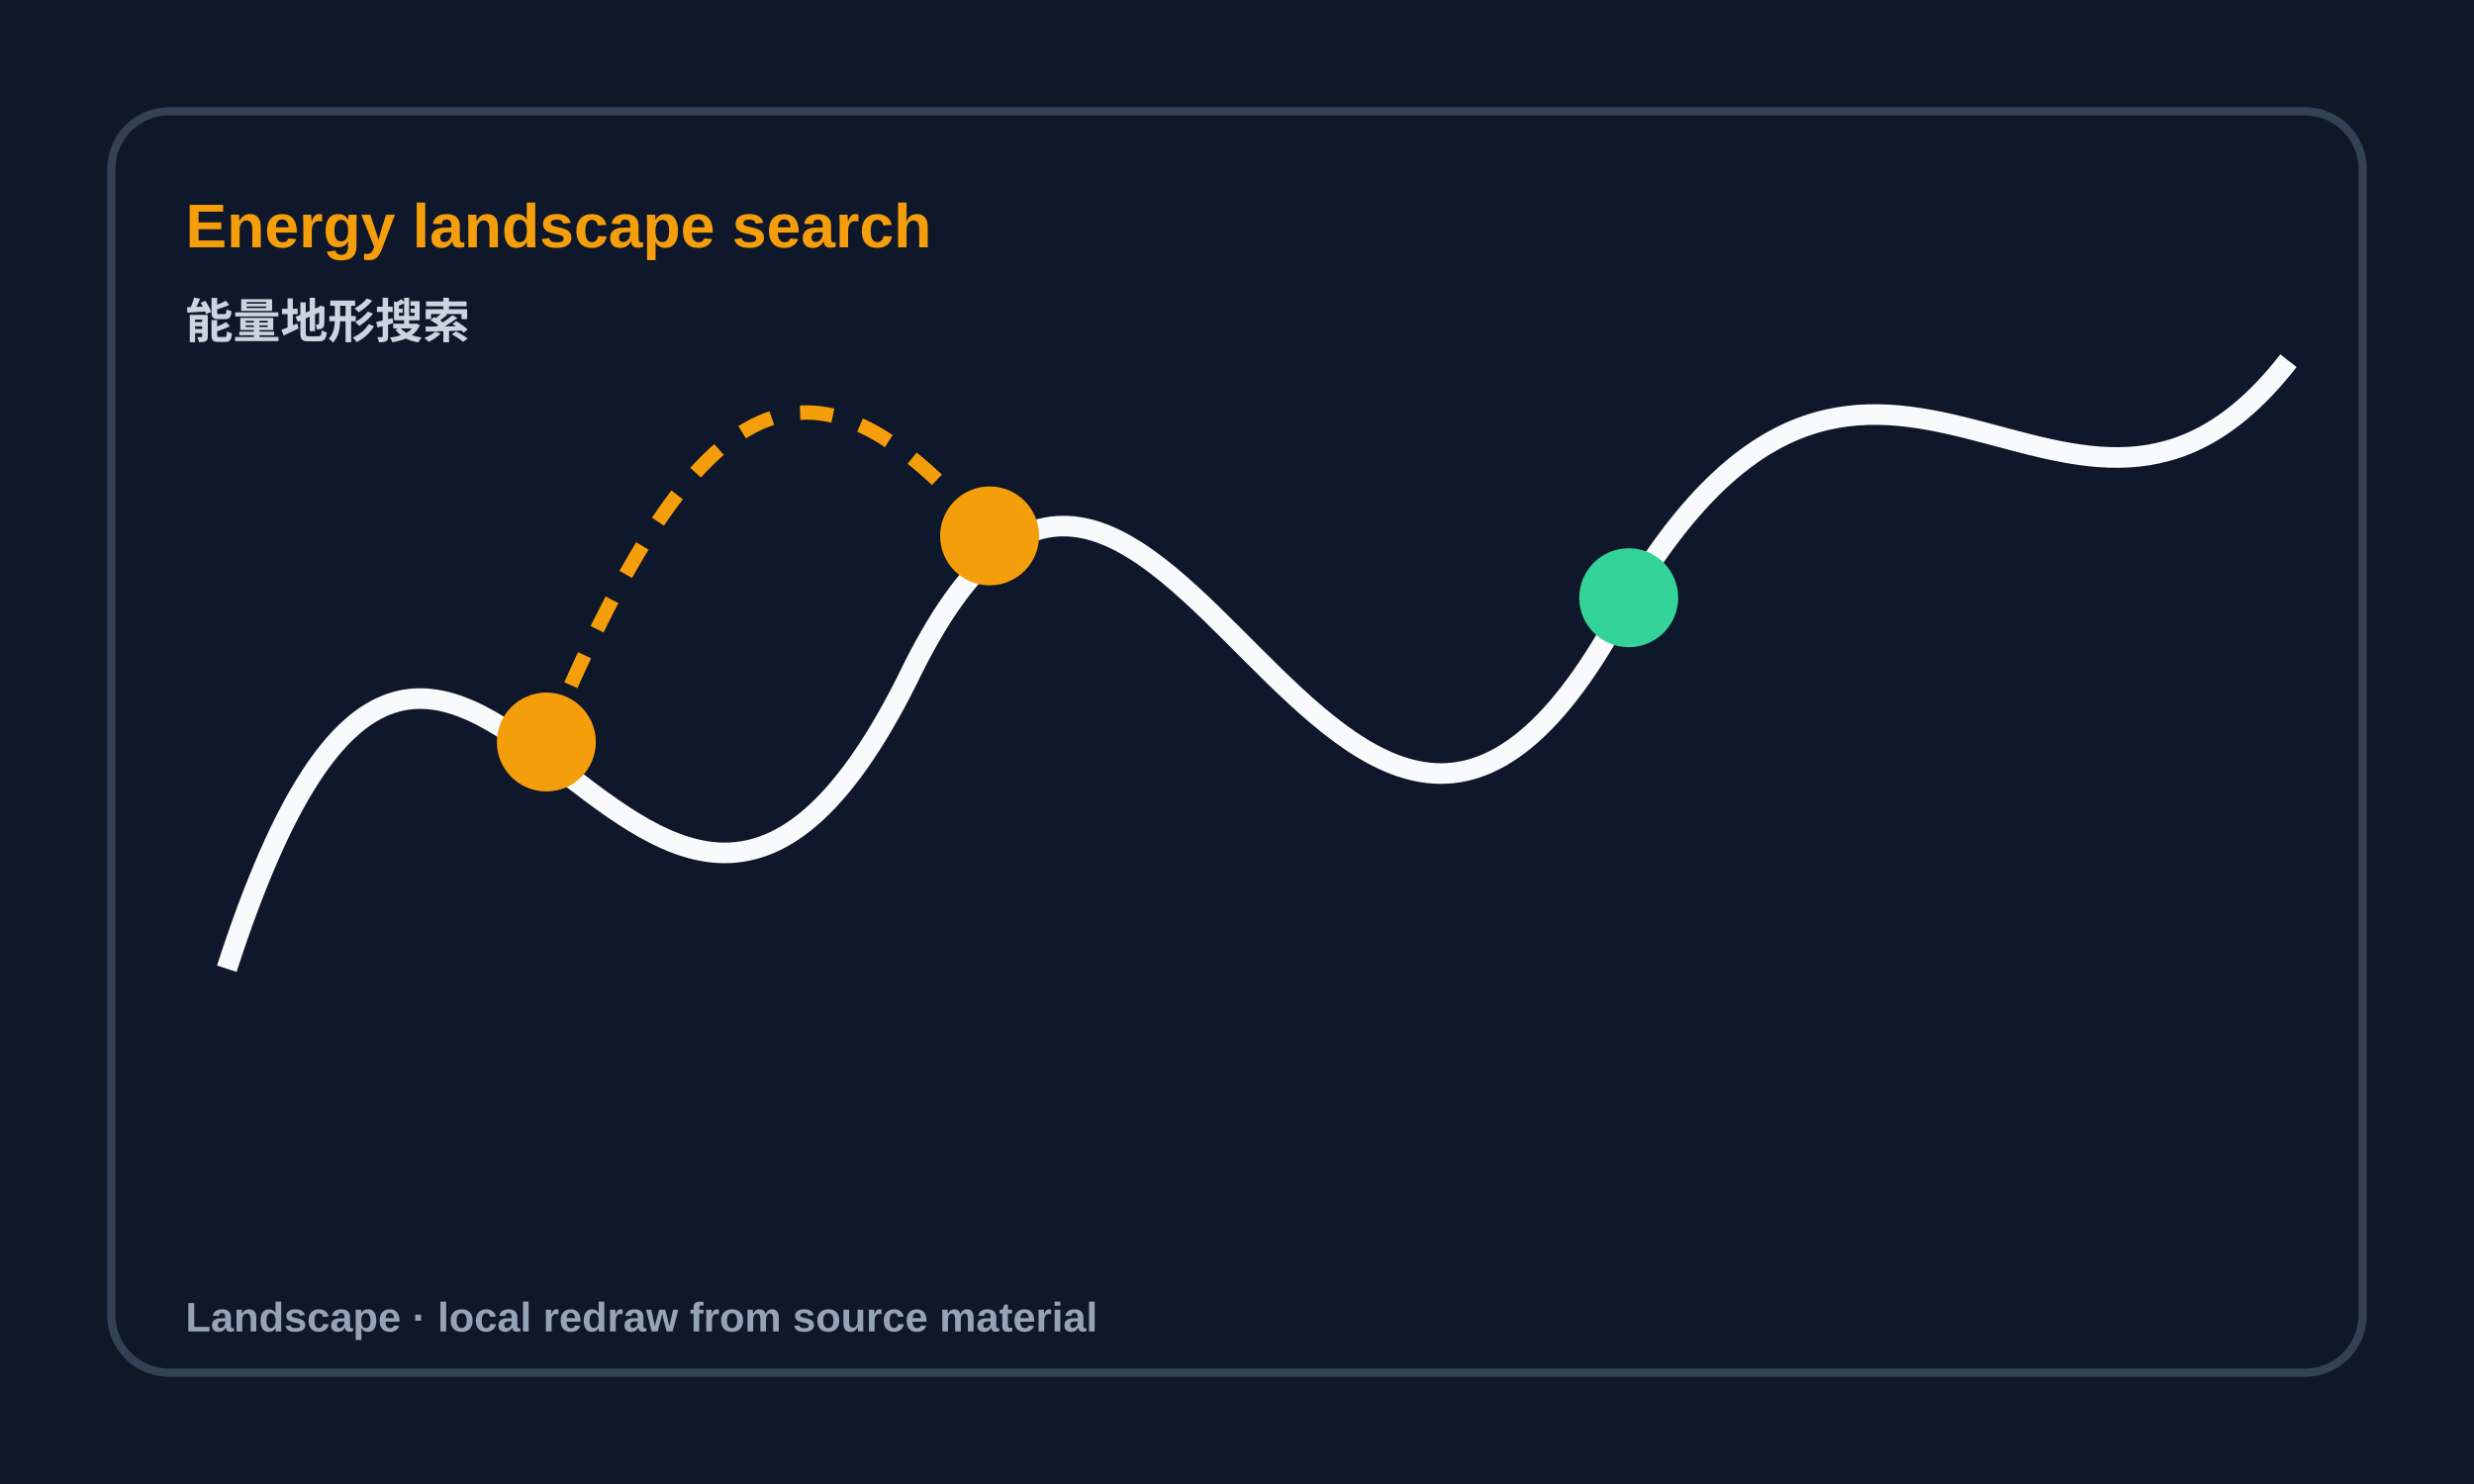
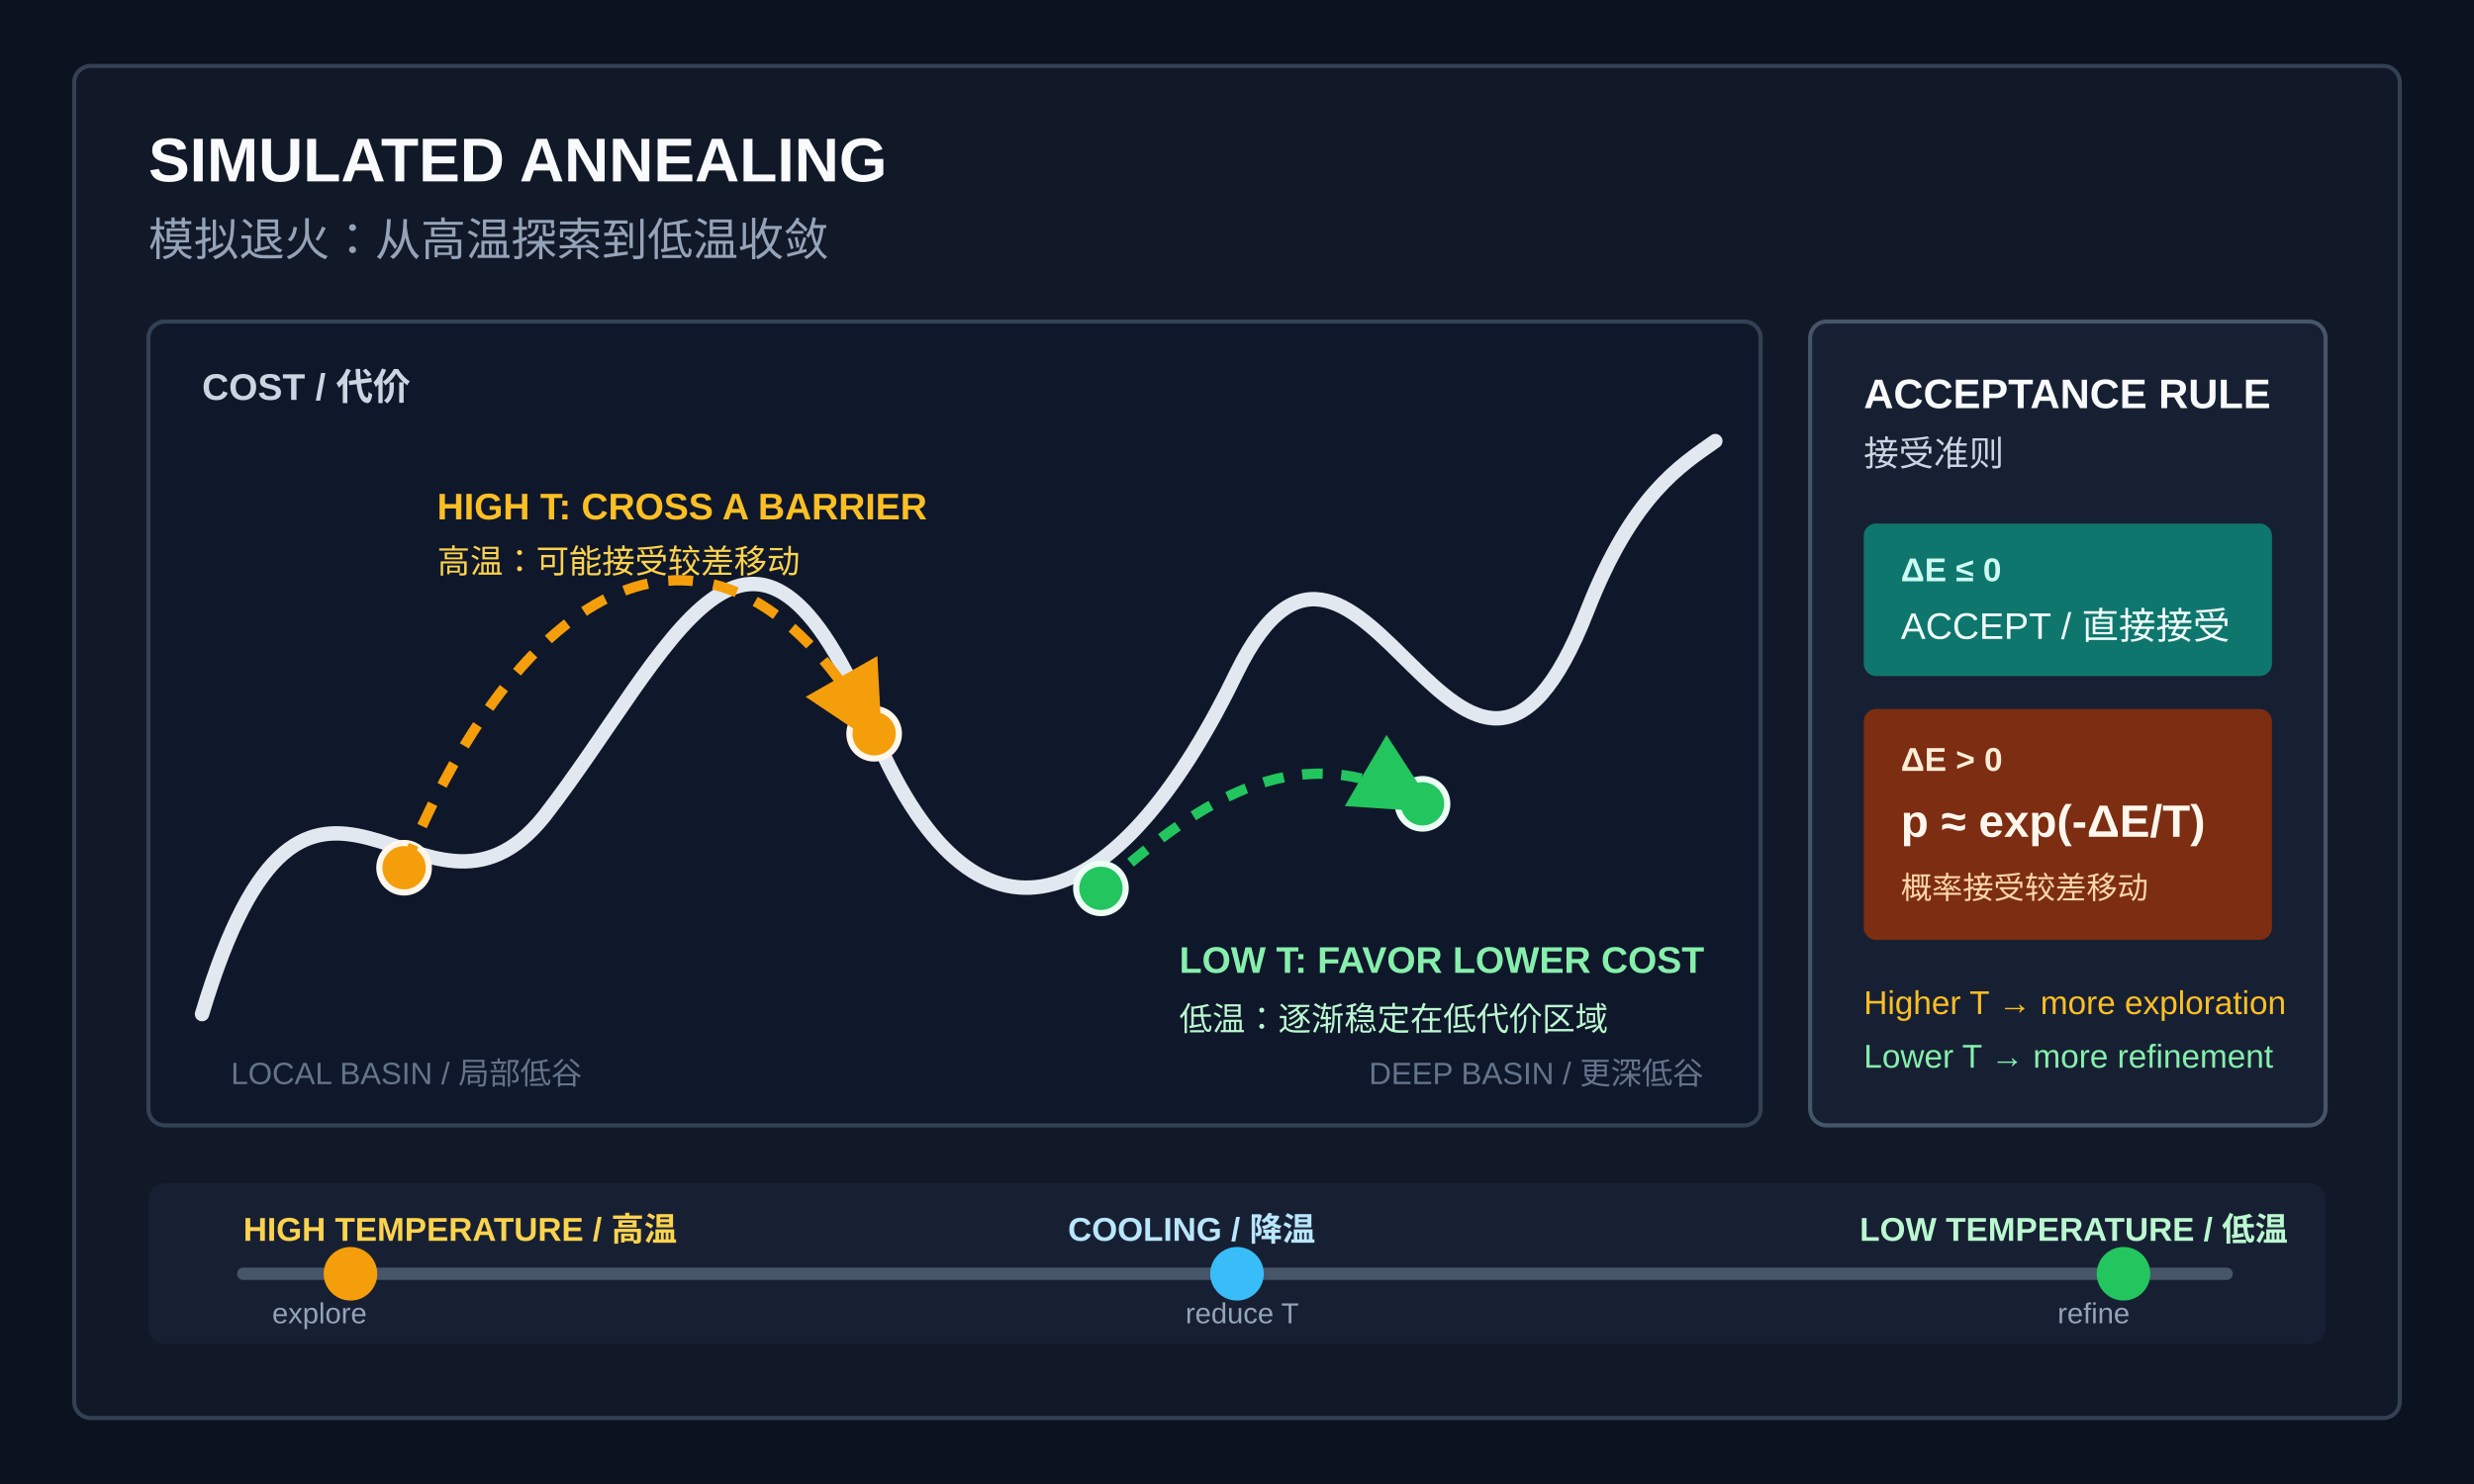
<svg xmlns="http://www.w3.org/2000/svg" width="1200" height="720" viewBox="0 0 1200 720" role="img" aria-labelledby="title desc">
-   <rect width="1200" height="720" fill="#101827" />
-   <rect x="54" y="54" width="1092" height="612" rx="28" fill="#0f172a" stroke="#334155" stroke-width="4" />
-   <text x="90" y="120" fill="#f59e0b" font-family="Arial, Helvetica, sans-serif" font-size="30" font-weight="800">Energy landscape search</text>
-   <text x="90" y="164" fill="#cbd5e1" font-family="Arial, Helvetica, sans-serif" font-size="23" font-weight="700">能量地形搜索</text>
-   <path d="M110 470 C220 130 310 590 440 330 C560 80 650 560 790 290 C910 90 1005 310 1110 175" fill="none" stroke="#f8fafc" stroke-width="10" />
-   <circle cx="265" cy="360" r="24" fill="#f59e0b" />
-   <circle cx="480" cy="260" r="24" fill="#f59e0b" />
-   <circle cx="790" cy="290" r="24" fill="#34d399" />
-   <path d="M265 360 C340 180 395 160 480 260" fill="none" stroke="#f59e0b" stroke-width="7" stroke-dasharray="16 14" />
-   <text x="90" y="646" fill="#94a3b8" font-family="Arial, Helvetica, sans-serif" font-size="20" font-weight="700">Landscape · local redraw from source material</text>
+   <defs>
+     <marker id="arrow-orange" viewBox="0 0 10 10" refX="8" refY="5" markerWidth="8" markerHeight="8" orient="auto-start-reverse">
+       <path d="M0 0 L10 5 L0 10 Z" fill="#f59e0b" />
+     </marker>
+     <marker id="arrow-green" viewBox="0 0 10 10" refX="8" refY="5" markerWidth="8" markerHeight="8" orient="auto-start-reverse">
+       <path d="M0 0 L10 5 L0 10 Z" fill="#22c55e" />
+     </marker>
+   </defs>
+   <rect width="1200" height="720" fill="#0b1220" />
+   <rect x="36" y="32" width="1128" height="656" rx="8" fill="#111827" stroke="#334155" stroke-width="2" />
+   <text x="72" y="88" fill="#f8fafc" font-family="Arial, Helvetica, sans-serif" font-size="30" font-weight="700">SIMULATED ANNEALING</text>
+   <text x="72" y="124" fill="#94a3b8" font-family="Arial, Helvetica, sans-serif" font-size="22">模拟退火：从高温探索到低温收敛</text>
+   <rect x="72" y="156" width="782" height="390" rx="8" fill="#0f172a" stroke="#334155" stroke-width="2" />
+   <text x="98" y="194" fill="#cbd5e1" font-family="Arial, Helvetica, sans-serif" font-size="18" font-weight="700">COST / 代价</text>
+   <path d="M98 492 C150 318 205 470 264 396 C326 316 364 210 424 356 C476 478 546 438 600 326 C660 204 710 450 770 296 C792 240 815 226 832 214" fill="none" stroke="#e2e8f0" stroke-width="7" stroke-linecap="round" />
+   <circle cx="196" cy="421" r="12" fill="#f59e0b" stroke="#fff7ed" stroke-width="3" />
+   <circle cx="424" cy="356" r="12" fill="#f59e0b" stroke="#fff7ed" stroke-width="3" />
+   <path d="M196 421 C254 278 350 226 424 356" fill="none" stroke="#f59e0b" stroke-width="5" stroke-dasharray="12 10" marker-end="url(#arrow-orange)" />
+   <text x="212" y="252" fill="#fbbf24" font-family="Arial, Helvetica, sans-serif" font-size="18" font-weight="700">HIGH T: CROSS A BARRIER</text>
+   <text x="212" y="278" fill="#fcd34d" font-family="Arial, Helvetica, sans-serif" font-size="16">高温：可能接受较差移动</text>
+   <circle cx="534" cy="431" r="12" fill="#22c55e" stroke="#ecfdf5" stroke-width="3" />
+   <circle cx="690" cy="390" r="12" fill="#22c55e" stroke="#ecfdf5" stroke-width="3" />
+   <path d="M534 431 C584 386 632 356 690 390" fill="none" stroke="#22c55e" stroke-width="5" stroke-dasharray="10 9" marker-end="url(#arrow-green)" />
+   <text x="572" y="472" fill="#86efac" font-family="Arial, Helvetica, sans-serif" font-size="18" font-weight="700">LOW T: FAVOR LOWER COST</text>
+   <text x="572" y="500" fill="#bbf7d0" font-family="Arial, Helvetica, sans-serif" font-size="16">低温：逐渐稳定在低代价区域</text>
+   <text x="112" y="526" fill="#64748b" font-family="Arial, Helvetica, sans-serif" font-size="15">LOCAL BASIN / 局部低谷</text>
+   <text x="664" y="526" fill="#64748b" font-family="Arial, Helvetica, sans-serif" font-size="15">DEEP BASIN / 更深低谷</text>
+   <rect x="878" y="156" width="250" height="390" rx="8" fill="#172033" stroke="#475569" stroke-width="2" />
+   <text x="904" y="198" fill="#f8fafc" font-family="Arial, Helvetica, sans-serif" font-size="20" font-weight="700">ACCEPTANCE RULE</text>
+   <text x="904" y="226" fill="#cbd5e1" font-family="Arial, Helvetica, sans-serif" font-size="17">接受准则</text>
+   <rect x="904" y="254" width="198" height="74" rx="6" fill="#0f766e" />
+   <text x="922" y="282" fill="#ccfbf1" font-family="Arial, Helvetica, sans-serif" font-size="16" font-weight="700">ΔE ≤ 0</text>
+   <text x="922" y="310" fill="#f0fdfa" font-family="Arial, Helvetica, sans-serif" font-size="18">ACCEPT / 直接接受</text>
+   <rect x="904" y="344" width="198" height="112" rx="6" fill="#7c2d12" />
+   <text x="922" y="374" fill="#ffedd5" font-family="Arial, Helvetica, sans-serif" font-size="16" font-weight="700">ΔE &gt; 0</text>
+   <text x="922" y="406" fill="#fff7ed" font-family="Arial, Helvetica, sans-serif" font-size="22" font-weight="700">p ≈ exp(-ΔE/T)</text>
+   <text x="922" y="436" fill="#fed7aa" font-family="Arial, Helvetica, sans-serif" font-size="15">概率接受较差移动</text>
+   <text x="904" y="492" fill="#fbbf24" font-family="Arial, Helvetica, sans-serif" font-size="16">Higher T → more exploration</text>
+   <text x="904" y="518" fill="#86efac" font-family="Arial, Helvetica, sans-serif" font-size="16">Lower T → more refinement</text>
+   <rect x="72" y="574" width="1056" height="78" rx="8" fill="#172033" />
+   <path d="M118 618 H1080" stroke="#475569" stroke-width="6" stroke-linecap="round" />
+   <circle cx="170" cy="618" r="13" fill="#f59e0b" />
+   <circle cx="600" cy="618" r="13" fill="#38bdf8" />
+   <circle cx="1030" cy="618" r="13" fill="#22c55e" />
+   <text x="118" y="602" fill="#fcd34d" font-family="Arial, Helvetica, sans-serif" font-size="16" font-weight="700">HIGH TEMPERATURE / 高温</text>
+   <text x="518" y="602" fill="#bae6fd" font-family="Arial, Helvetica, sans-serif" font-size="16" font-weight="700">COOLING / 降温</text>
+   <text x="902" y="602" fill="#bbf7d0" font-family="Arial, Helvetica, sans-serif" font-size="16" font-weight="700">LOW TEMPERATURE / 低温</text>
+   <text x="132" y="642" fill="#94a3b8" font-family="Arial, Helvetica, sans-serif" font-size="14">explore</text>
+   <text x="575" y="642" fill="#94a3b8" font-family="Arial, Helvetica, sans-serif" font-size="14">reduce T</text>
+   <text x="998" y="642" fill="#94a3b8" font-family="Arial, Helvetica, sans-serif" font-size="14">refine</text>
</svg>
